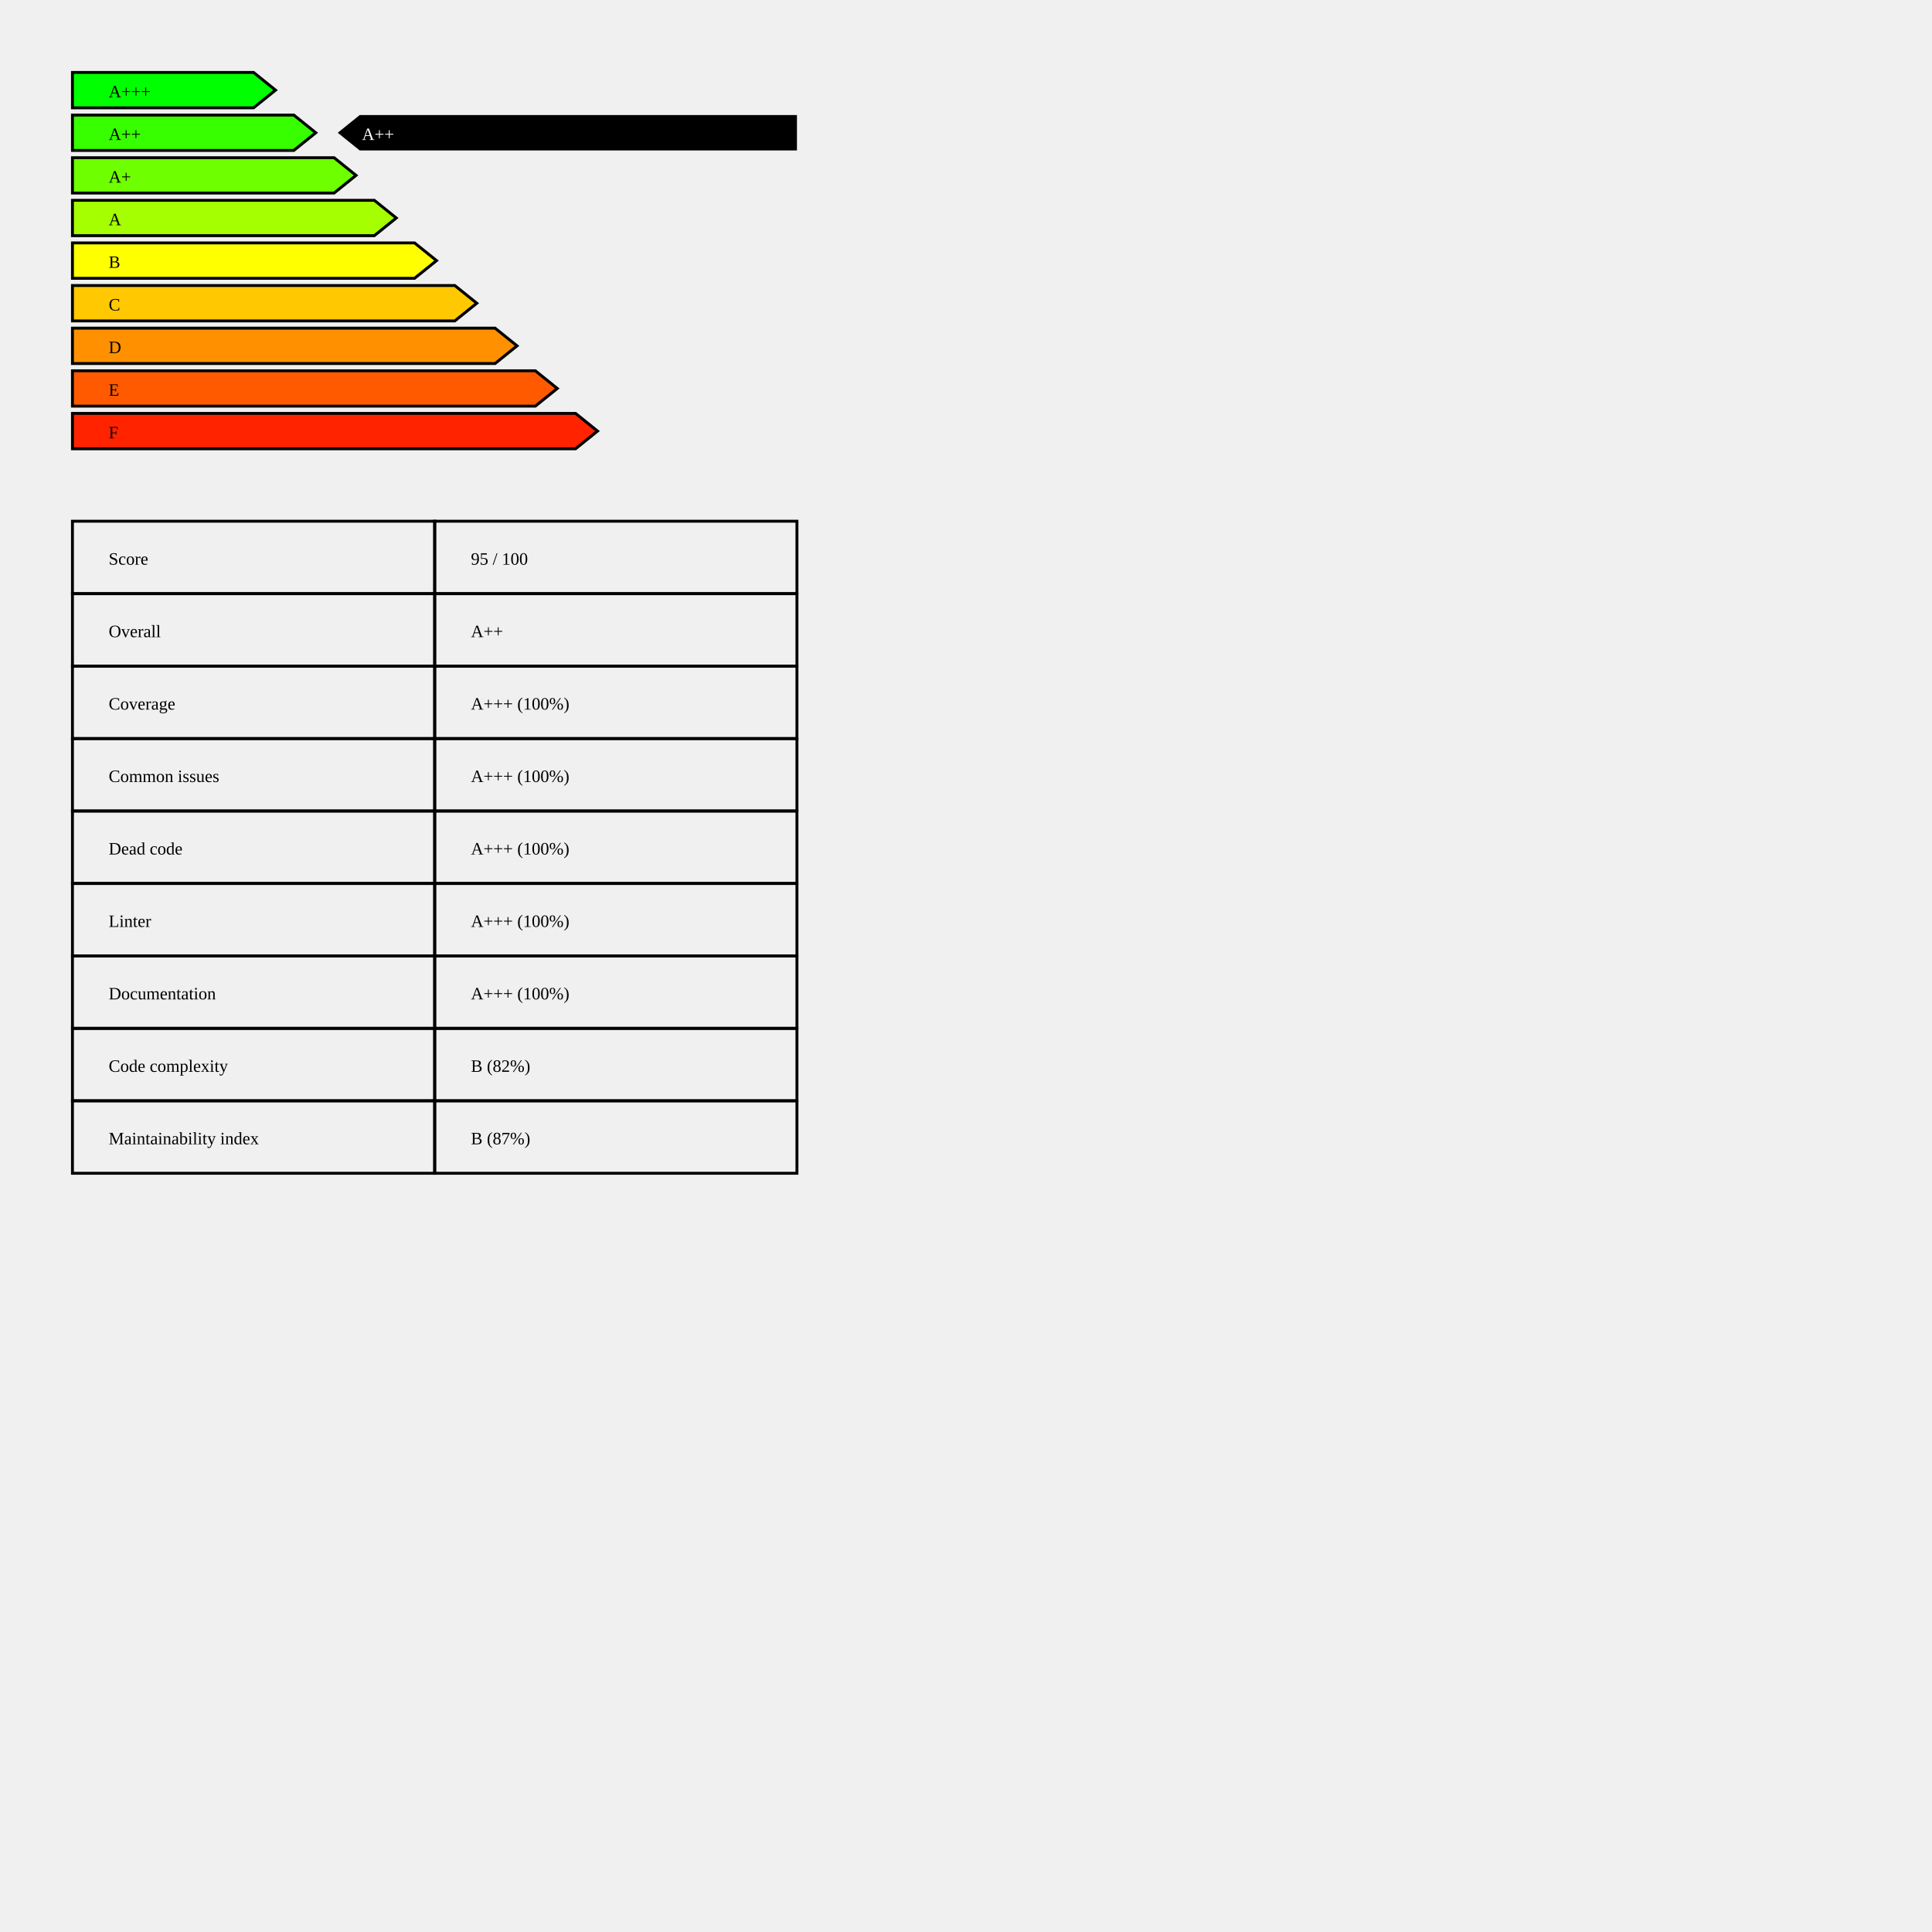
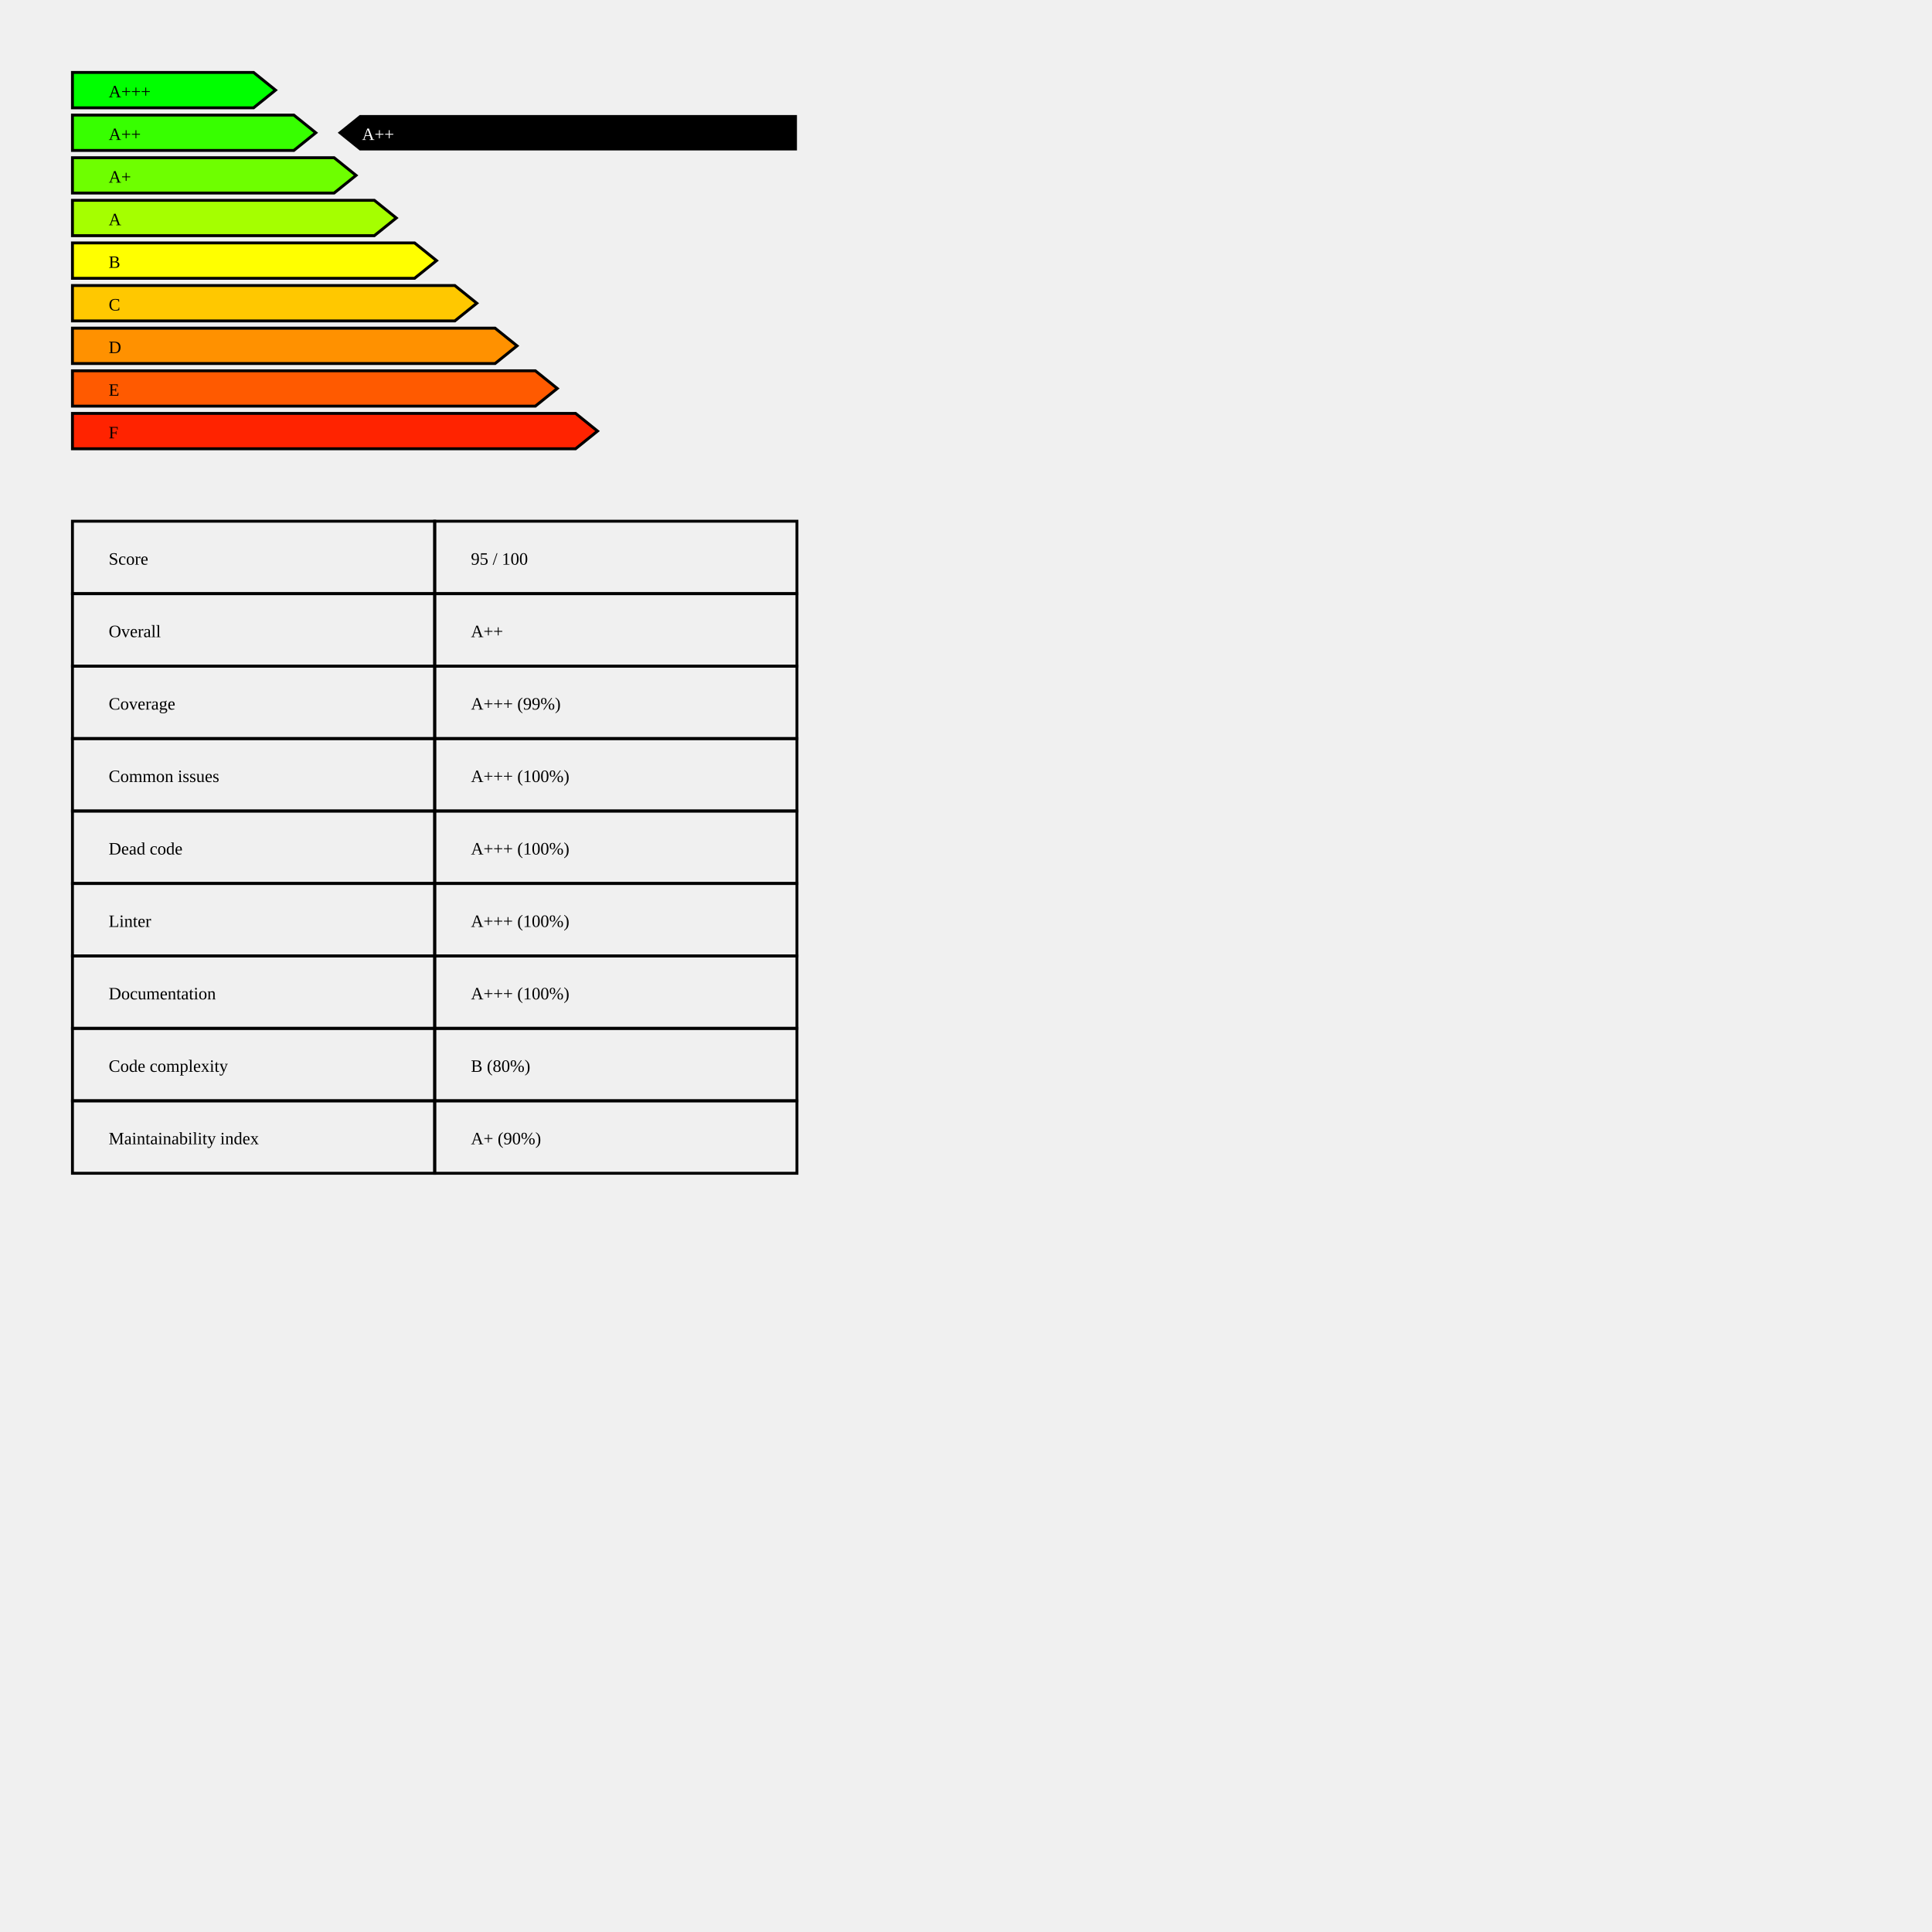
<svg xmlns="http://www.w3.org/2000/svg" baseProfile="full" height="1000pt" version="1.1" width="1000pt">
  <defs />
  <polygon points="50,50.0 175.0,50.0 190.152,62.206 175.0,74.412 50,74.412 50,50.0" style="fill:rgb(0 255 0);stroke:black;stroke-width:2;" />
  <text x="75.0" y="67.206">A+++</text>
  <polygon points="50,79.412 202.778,79.412 217.929,91.618 202.778,103.824 50,103.824 50,79.412" style="fill:rgb(55 255 0);stroke:black;stroke-width:2;" />
  <text x="75.0" y="96.618">A++</text>
  <polygon points="50,108.824 230.556,108.824 245.707,121.029 230.556,133.235 50,133.235 50,108.824" style="fill:rgb(110 255 0);stroke:black;stroke-width:2;" />
  <text x="75.0" y="126.029">A+</text>
  <polygon points="50,138.235 258.333,138.235 273.485,150.441 258.333,162.647 50,162.647 50,138.235" style="fill:rgb(165 255 0);stroke:black;stroke-width:2;" />
  <text x="75.0" y="155.441">A</text>
  <polygon points="50,167.647 286.111,167.647 301.263,179.853 286.111,192.059 50,192.059 50,167.647" style="fill:rgb(255 255 0);stroke:black;stroke-width:2;" />
  <text x="75.0" y="184.853">B</text>
  <polygon points="50,197.059 313.889,197.059 329.04,209.265 313.889,221.471 50,221.471 50,197.059" style="fill:rgb(255 200 0);stroke:black;stroke-width:2;" />
  <text x="75.0" y="214.265">C</text>
  <polygon points="50,226.471 341.667,226.471 356.818,238.676 341.667,250.882 50,250.882 50,226.471" style="fill:rgb(255 145 0);stroke:black;stroke-width:2;" />
  <text x="75.0" y="243.676">D</text>
  <polygon points="50,255.882 369.444,255.882 384.596,268.088 369.444,280.294 50,280.294 50,255.882" style="fill:rgb(255 90 0);stroke:black;stroke-width:2;" />
  <text x="75.0" y="273.088">E</text>
  <polygon points="50,285.294 397.222,285.294 412.374,297.5 397.222,309.706 50,309.706 50,285.294" style="fill:rgb(255 35 0);stroke:black;stroke-width:2;" />
  <text x="75.0" y="302.5">F</text>
  <polygon points="248.232,79.412 233.081,91.618 248.232,103.824 550,103.824 550,79.412" style="fill:black;" />
  <text fill="white" x="249.798" y="96.618">A++</text>
  <text x="75.0" y="389.706">Score</text>
  <text x="325.0" y="389.706">95 / 100</text>
  <polygon points="50,359.706 300,359.706 300,409.706 50,409.706 50,359.706" style="fill:none; stroke:black;stroke-width:2;" />
  <polygon points="300,359.706 550,359.706 550,409.706 300,409.706 300,359.706" style="fill:none; stroke:black;stroke-width:2;" />
  <text x="75.0" y="439.706">Overall</text>
  <text x="325.0" y="439.706">A++</text>
  <polygon points="50,409.706 300,409.706 300,459.706 50,459.706 50,409.706" style="fill:none; stroke:black;stroke-width:2;" />
  <polygon points="300,409.706 550,409.706 550,459.706 300,459.706 300,409.706" style="fill:none; stroke:black;stroke-width:2;" />
  <text x="75.0" y="489.706">Coverage</text>
-   <text x="325.0" y="489.706">A+++  (100%)</text>
+   <text x="325.0" y="489.706">A+++  (99%)</text>
  <polygon points="50,459.706 300,459.706 300,509.706 50,509.706 50,459.706" style="fill:none; stroke:black;stroke-width:2;" />
  <polygon points="300,459.706 550,459.706 550,509.706 300,509.706 300,459.706" style="fill:none; stroke:black;stroke-width:2;" />
  <text x="75.0" y="539.706">Common issues</text>
  <text x="325.0" y="539.706">A+++  (100%)</text>
  <polygon points="50,509.706 300,509.706 300,559.706 50,559.706 50,509.706" style="fill:none; stroke:black;stroke-width:2;" />
  <polygon points="300,509.706 550,509.706 550,559.706 300,559.706 300,509.706" style="fill:none; stroke:black;stroke-width:2;" />
  <text x="75.0" y="589.706">Dead code</text>
  <text x="325.0" y="589.706">A+++  (100%)</text>
  <polygon points="50,559.706 300,559.706 300,609.706 50,609.706 50,559.706" style="fill:none; stroke:black;stroke-width:2;" />
  <polygon points="300,559.706 550,559.706 550,609.706 300,609.706 300,559.706" style="fill:none; stroke:black;stroke-width:2;" />
  <text x="75.0" y="639.706">Linter</text>
  <text x="325.0" y="639.706">A+++  (100%)</text>
  <polygon points="50,609.706 300,609.706 300,659.706 50,659.706 50,609.706" style="fill:none; stroke:black;stroke-width:2;" />
  <polygon points="300,609.706 550,609.706 550,659.706 300,659.706 300,609.706" style="fill:none; stroke:black;stroke-width:2;" />
  <text x="75.0" y="689.706">Documentation</text>
  <text x="325.0" y="689.706">A+++  (100%)</text>
  <polygon points="50,659.706 300,659.706 300,709.706 50,709.706 50,659.706" style="fill:none; stroke:black;stroke-width:2;" />
  <polygon points="300,659.706 550,659.706 550,709.706 300,709.706 300,659.706" style="fill:none; stroke:black;stroke-width:2;" />
  <text x="75.0" y="739.706">Code complexity</text>
-   <text x="325.0" y="739.706">B  (82%)</text>
+   <text x="325.0" y="739.706">B  (80%)</text>
  <polygon points="50,709.706 300,709.706 300,759.706 50,759.706 50,709.706" style="fill:none; stroke:black;stroke-width:2;" />
  <polygon points="300,709.706 550,709.706 550,759.706 300,759.706 300,709.706" style="fill:none; stroke:black;stroke-width:2;" />
  <text x="75.0" y="789.706">Maintainability index</text>
-   <text x="325.0" y="789.706">B  (87%)</text>
+   <text x="325.0" y="789.706">A+  (90%)</text>
  <polygon points="50,759.706 300,759.706 300,809.706 50,809.706 50,759.706" style="fill:none; stroke:black;stroke-width:2;" />
  <polygon points="300,759.706 550,759.706 550,809.706 300,809.706 300,759.706" style="fill:none; stroke:black;stroke-width:2;" />
</svg>
